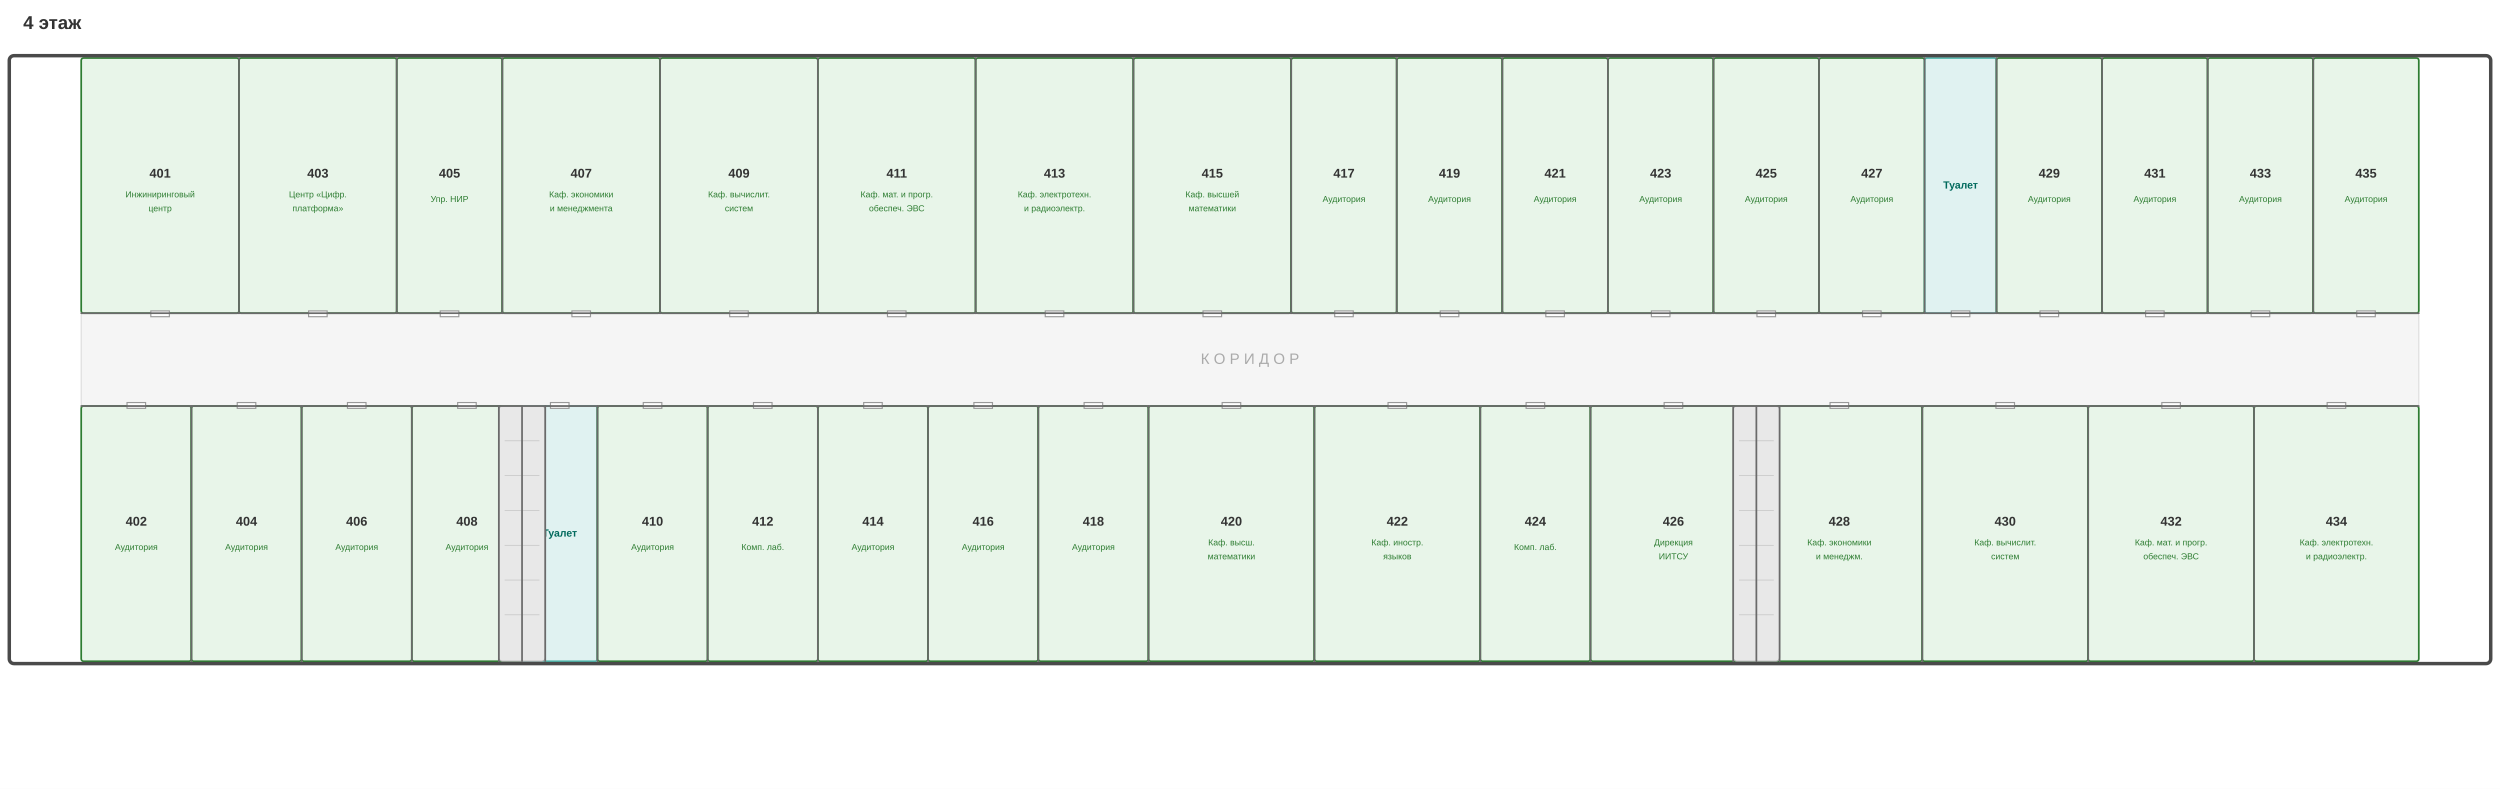
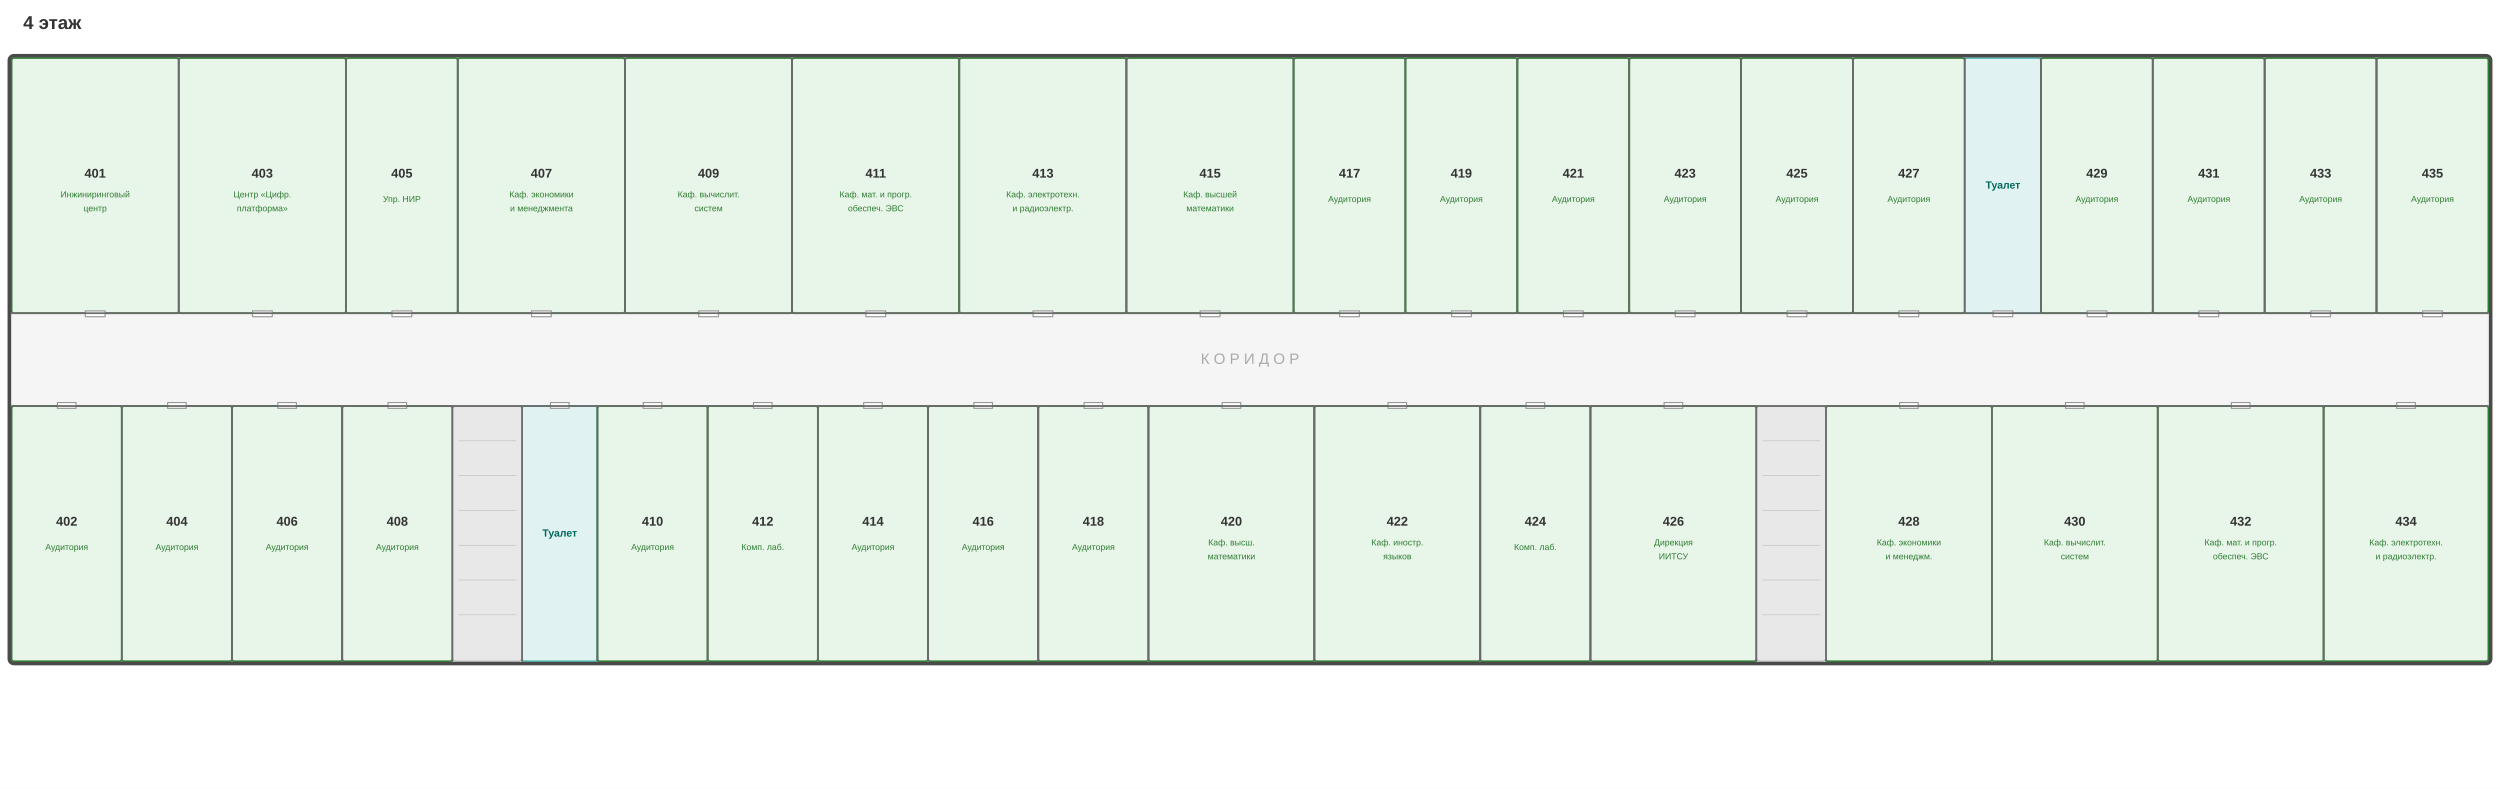
<svg xmlns="http://www.w3.org/2000/svg" viewBox="0 0 2155 680" width="2155" height="680">
  <defs>
    <style>
  .wall{fill:none;stroke:#4a4a4a;stroke-width:3;stroke-linecap:round}
  .inner-wall{fill:none;stroke:#6a6a6a;stroke-width:1.5;stroke-linecap:round}
  .room{fill:#F5F5F5;stroke:#BDBDBD;stroke-width:1;cursor:pointer;transition:fill .2s}
  .room:hover{fill:#EEEEEE}
  .room.active{fill:#E0E0E0;stroke:#757575;stroke-width:2}
  .corridor{fill:#f5f5f5;stroke:#ddd;stroke-width:1}
  .stairs{fill:#e8e8e8;stroke:#aaa;stroke-width:1}
  .toilet{fill:#E0F2F1;stroke:#4DB6AC;stroke-width:1.5;cursor:pointer;transition:fill .2s}
  .toilet:hover{fill:#B2DFDB}
  .toilet.active{fill:#80CBC4;stroke:#00897B;stroke-width:2}
  .special{fill:#FCE4EC;stroke:#F48FB1;stroke-width:1.5;cursor:pointer;transition:fill .2s}
  .special:hover{fill:#F8BBD0}
  .special.active{fill:#F48FB1;stroke:#C2185B;stroke-width:2}
  .service{fill:#fff3e0;stroke:#ffb74d;stroke-width:1}
  .label{font-family:'Segoe UI',Arial,sans-serif;font-size:10px;fill:#333;text-anchor:middle;dominant-baseline:middle;pointer-events:none}
  .room-num{font-family:'Segoe UI',Arial,sans-serif;font-size:11px;fill:#333;text-anchor:middle;dominant-baseline:middle;pointer-events:none;font-weight:700}
  .dept-label{font-family:'Segoe UI',Arial,sans-serif;font-size:7.5px;fill:#555;text-anchor:middle;dominant-baseline:middle;pointer-events:none}
  .floor-label{font-family:'Segoe UI',Arial,sans-serif;font-size:16px;fill:#333;font-weight:800}
  .door{fill:#fff;stroke:#999;stroke-width:1}
  .atif-color{fill:#E3F2FD;stroke:#1565C0;stroke-width:1.5;cursor:pointer;transition:fill .2s}
  .atif-color:hover{fill:#BBDEFB}
  .atif-color.active{fill:#90CAF9;stroke:#1565C0;stroke-width:2}
  .itsu-color{fill:#E8F5E9;stroke:#2E7D32;stroke-width:1.5;cursor:pointer;transition:fill .2s}
  .itsu-color:hover{fill:#C8E6C9}
  .itsu-color.active{fill:#A5D6A7;stroke:#2E7D32;stroke-width:2}
  .ino-color{fill:#F3E5F5;stroke:#6A1B9A;stroke-width:1.5;cursor:pointer;transition:fill .2s}
  .ino-color:hover{fill:#E1BEE7}
  .ino-color.active{fill:#CE93D8;stroke:#6A1B9A;stroke-width:2}
  .lab-color{fill:#FFF8E1;stroke:#F9A825;stroke-width:1.5;cursor:pointer;transition:fill .2s}
  .lab-color:hover{fill:#FFECB3}
  .lab-color.active{fill:#FFD54F;stroke:#F9A825;stroke-width:2}
  .tech-color{fill:#ECEFF1;stroke:#546E7A;stroke-width:1.5;cursor:pointer;transition:fill .2s}
  .tech-color:hover{fill:#CFD8DC}
  .tech-color.active{fill:#B0BEC5;stroke:#546E7A;stroke-width:2}
    </style>
  </defs>
  <rect width="2155" height="680" fill="white" />
  <text x="20" y="25" class="floor-label">4 этаж</text>
-   <rect x="70" y="270" width="2015" height="80" class="corridor" rx="2" />
+   <rect x="10" y="270" width="2135" height="80" class="corridor" rx="2" />
  <text x="1077.5" y="310" class="label" style="font-size:13px;fill:#aaa">К О Р И Д О Р</text>
-   <rect x="70" y="50" width="136" height="220" class="room itsu-color" data-room="401" data-type="itsu" rx="2" />
-   <text x="138" y="150" class="room-num">401</text>
-   <text x="138" y="168" class="dept-label" style="fill:#2E7D32;font-size:7.5px">Инжиниринговый</text>
-   <text x="138" y="180" class="dept-label" style="fill:#2E7D32;font-size:7.5px">центр</text>
-   <rect x="130" y="268" width="16" height="5" class="door" />
-   <rect x="206" y="50" width="136" height="220" class="room itsu-color" data-room="403" data-type="itsu" rx="2" />
-   <text x="274" y="150" class="room-num">403</text>
-   <text x="274" y="168" class="dept-label" style="fill:#2E7D32;font-size:7.5px">Центр «Цифр.</text>
-   <text x="274" y="180" class="dept-label" style="fill:#2E7D32;font-size:7.5px">платформа»</text>
-   <rect x="266" y="268" width="16" height="5" class="door" />
-   <rect x="342" y="50" width="91" height="220" class="room itsu-color" data-room="405" data-type="itsu" rx="2" />
-   <text x="387.5" y="150" class="room-num">405</text>
-   <text x="387.5" y="172" class="dept-label" style="fill:#2E7D32;font-size:7.5px">Упр. НИР</text>
-   <rect x="379.5" y="268" width="16" height="5" class="door" />
-   <rect x="433" y="50" width="136" height="220" class="room itsu-color" data-room="407" data-type="itsu" rx="2" />
-   <text x="501" y="150" class="room-num">407</text>
-   <text x="501" y="168" class="dept-label" style="fill:#2E7D32;font-size:7.5px">Каф. экономики</text>
-   <text x="501" y="180" class="dept-label" style="fill:#2E7D32;font-size:7.5px">и менеджмента</text>
-   <rect x="493" y="268" width="16" height="5" class="door" />
-   <rect x="569" y="50" width="136" height="220" class="room itsu-color" data-room="409" data-type="itsu" rx="2" />
-   <text x="637" y="150" class="room-num">409</text>
-   <text x="637" y="168" class="dept-label" style="fill:#2E7D32;font-size:7.5px">Каф. вычислит.</text>
-   <text x="637" y="180" class="dept-label" style="fill:#2E7D32;font-size:7.5px">систем</text>
-   <rect x="629" y="268" width="16" height="5" class="door" />
-   <rect x="705" y="50" width="136" height="220" class="room itsu-color" data-room="411" data-type="itsu" rx="2" />
-   <text x="773" y="150" class="room-num">411</text>
-   <text x="773" y="168" class="dept-label" style="fill:#2E7D32;font-size:7.5px">Каф. мат. и прогр.</text>
-   <text x="773" y="180" class="dept-label" style="fill:#2E7D32;font-size:7.5px">обеспеч. ЭВС</text>
-   <rect x="765" y="268" width="16" height="5" class="door" />
-   <rect x="841" y="50" width="136" height="220" class="room itsu-color" data-room="413" data-type="itsu" rx="2" />
-   <text x="909" y="150" class="room-num">413</text>
-   <text x="909" y="168" class="dept-label" style="fill:#2E7D32;font-size:7.5px">Каф. электротехн.</text>
-   <text x="909" y="180" class="dept-label" style="fill:#2E7D32;font-size:7.5px">и радиоэлектр.</text>
-   <rect x="901" y="268" width="16" height="5" class="door" />
-   <rect x="977" y="50" width="136" height="220" class="room itsu-color" data-room="415" data-type="itsu" rx="2" />
-   <text x="1045" y="150" class="room-num">415</text>
-   <text x="1045" y="168" class="dept-label" style="fill:#2E7D32;font-size:7.5px">Каф. высшей</text>
-   <text x="1045" y="180" class="dept-label" style="fill:#2E7D32;font-size:7.5px">математики</text>
-   <rect x="1037" y="268" width="16" height="5" class="door" />
-   <rect x="1113" y="50" width="91" height="220" class="room itsu-color" data-room="417" data-type="itsu" rx="2" />
-   <text x="1158.5" y="150" class="room-num">417</text>
-   <text x="1158.5" y="172" class="dept-label" style="fill:#2E7D32;font-size:7.5px">Аудитория</text>
-   <rect x="1150.5" y="268" width="16" height="5" class="door" />
-   <rect x="1204" y="50" width="91" height="220" class="room itsu-color" data-room="419" data-type="itsu" rx="2" />
-   <text x="1249.5" y="150" class="room-num">419</text>
-   <text x="1249.5" y="172" class="dept-label" style="fill:#2E7D32;font-size:7.5px">Аудитория</text>
-   <rect x="1241.5" y="268" width="16" height="5" class="door" />
-   <rect x="1295" y="50" width="91" height="220" class="room itsu-color" data-room="421" data-type="itsu" rx="2" />
-   <text x="1340.5" y="150" class="room-num">421</text>
-   <text x="1340.5" y="172" class="dept-label" style="fill:#2E7D32;font-size:7.5px">Аудитория</text>
-   <rect x="1332.5" y="268" width="16" height="5" class="door" />
-   <rect x="1386" y="50" width="91" height="220" class="room itsu-color" data-room="423" data-type="itsu" rx="2" />
-   <text x="1431.5" y="150" class="room-num">423</text>
-   <text x="1431.5" y="172" class="dept-label" style="fill:#2E7D32;font-size:7.5px">Аудитория</text>
-   <rect x="1423.5" y="268" width="16" height="5" class="door" />
-   <rect x="1477" y="50" width="91" height="220" class="room itsu-color" data-room="425" data-type="itsu" rx="2" />
-   <text x="1522.5" y="150" class="room-num">425</text>
-   <text x="1522.5" y="172" class="dept-label" style="fill:#2E7D32;font-size:7.5px">Аудитория</text>
-   <rect x="1514.5" y="268" width="16" height="5" class="door" />
-   <rect x="1568" y="50" width="91" height="220" class="room itsu-color" data-room="427" data-type="itsu" rx="2" />
-   <text x="1613.5" y="150" class="room-num">427</text>
-   <text x="1613.5" y="172" class="dept-label" style="fill:#2E7D32;font-size:7.5px">Аудитория</text>
-   <rect x="1605.5" y="268" width="16" height="5" class="door" />
-   <rect x="1659" y="50" width="62" height="220" class="toilet" data-type="toilet" rx="2" />
-   <text x="1690" y="160" class="dept-label" style="fill:#00695C;font-size:9px;font-weight:600">Туалет</text>
-   <rect x="1682" y="268" width="16" height="5" class="door" />
-   <rect x="1721" y="50" width="91" height="220" class="room itsu-color" data-room="429" data-type="itsu" rx="2" />
-   <text x="1766.5" y="150" class="room-num">429</text>
-   <text x="1766.5" y="172" class="dept-label" style="fill:#2E7D32;font-size:7.5px">Аудитория</text>
-   <rect x="1758.5" y="268" width="16" height="5" class="door" />
-   <rect x="1812" y="50" width="91" height="220" class="room itsu-color" data-room="431" data-type="itsu" rx="2" />
-   <text x="1857.5" y="150" class="room-num">431</text>
-   <text x="1857.5" y="172" class="dept-label" style="fill:#2E7D32;font-size:7.5px">Аудитория</text>
-   <rect x="1849.5" y="268" width="16" height="5" class="door" />
-   <rect x="1903" y="50" width="91" height="220" class="room itsu-color" data-room="433" data-type="itsu" rx="2" />
-   <text x="1948.5" y="150" class="room-num">433</text>
-   <text x="1948.5" y="172" class="dept-label" style="fill:#2E7D32;font-size:7.5px">Аудитория</text>
-   <rect x="1940.5" y="268" width="16" height="5" class="door" />
-   <rect x="1994" y="50" width="91" height="220" class="room itsu-color" data-room="435" data-type="itsu" rx="2" />
-   <text x="2039.5" y="150" class="room-num">435</text>
-   <text x="2039.5" y="172" class="dept-label" style="fill:#2E7D32;font-size:7.5px">Аудитория</text>
-   <rect x="2031.5" y="268" width="16" height="5" class="door" />
-   <rect x="70" y="350" width="95" height="220" class="room itsu-color" data-room="402" data-type="itsu" rx="2" />
-   <text x="117.5" y="450" class="room-num">402</text>
-   <text x="117.5" y="472" class="dept-label" style="fill:#2E7D32;font-size:7.5px">Аудитория</text>
-   <rect x="109.5" y="347" width="16" height="5" class="door" />
-   <rect x="165" y="350" width="95" height="220" class="room itsu-color" data-room="404" data-type="itsu" rx="2" />
-   <text x="212.5" y="450" class="room-num">404</text>
-   <text x="212.5" y="472" class="dept-label" style="fill:#2E7D32;font-size:7.5px">Аудитория</text>
-   <rect x="204.5" y="347" width="16" height="5" class="door" />
-   <rect x="260" y="350" width="95" height="220" class="room itsu-color" data-room="406" data-type="itsu" rx="2" />
-   <text x="307.5" y="450" class="room-num">406</text>
-   <text x="307.5" y="472" class="dept-label" style="fill:#2E7D32;font-size:7.5px">Аудитория</text>
-   <rect x="299.5" y="347" width="16" height="5" class="door" />
-   <rect x="355" y="350" width="95" height="220" class="room itsu-color" data-room="408" data-type="itsu" rx="2" />
-   <text x="402.5" y="450" class="room-num">408</text>
-   <text x="402.5" y="472" class="dept-label" style="fill:#2E7D32;font-size:7.5px">Аудитория</text>
-   <rect x="394.5" y="347" width="16" height="5" class="door" />
+   <rect x="10.0" y="50" width="144.1" height="220" class="room itsu-color" data-room="401" data-type="itsu" rx="2" />
+   <text x="82.0" y="150" class="room-num">401</text>
+   <text x="82.0" y="168" class="dept-label" style="fill:#2E7D32;font-size:7.5px">Инжиниринговый</text>
+   <text x="82.0" y="180" class="dept-label" style="fill:#2E7D32;font-size:7.5px">центр</text>
+   <rect x="73.6" y="268" width="17.0" height="5" class="door" />
+   <rect x="154.1" y="50" width="144.1" height="220" class="room itsu-color" data-room="403" data-type="itsu" rx="2" />
+   <text x="226.1" y="150" class="room-num">403</text>
+   <text x="226.1" y="168" class="dept-label" style="fill:#2E7D32;font-size:7.5px">Центр «Цифр.</text>
+   <text x="226.1" y="180" class="dept-label" style="fill:#2E7D32;font-size:7.5px">платформа»</text>
+   <rect x="217.7" y="268" width="17.0" height="5" class="door" />
+   <rect x="298.2" y="50" width="96.4" height="220" class="room itsu-color" data-room="405" data-type="itsu" rx="2" />
+   <text x="346.4" y="150" class="room-num">405</text>
+   <text x="346.4" y="172" class="dept-label" style="fill:#2E7D32;font-size:7.5px">Упр. НИР</text>
+   <rect x="337.9" y="268" width="17.0" height="5" class="door" />
+   <rect x="394.6" y="50" width="144.1" height="220" class="room itsu-color" data-room="407" data-type="itsu" rx="2" />
+   <text x="466.7" y="150" class="room-num">407</text>
+   <text x="466.7" y="168" class="dept-label" style="fill:#2E7D32;font-size:7.5px">Каф. экономики</text>
+   <text x="466.7" y="180" class="dept-label" style="fill:#2E7D32;font-size:7.5px">и менеджмента</text>
+   <rect x="458.2" y="268" width="17.0" height="5" class="door" />
+   <rect x="538.7" y="50" width="144.1" height="220" class="room itsu-color" data-room="409" data-type="itsu" rx="2" />
+   <text x="610.8" y="150" class="room-num">409</text>
+   <text x="610.8" y="168" class="dept-label" style="fill:#2E7D32;font-size:7.5px">Каф. вычислит.</text>
+   <text x="610.8" y="180" class="dept-label" style="fill:#2E7D32;font-size:7.5px">систем</text>
+   <rect x="602.3" y="268" width="17.0" height="5" class="door" />
+   <rect x="682.8" y="50" width="144.1" height="220" class="room itsu-color" data-room="411" data-type="itsu" rx="2" />
+   <text x="754.9" y="150" class="room-num">411</text>
+   <text x="754.9" y="168" class="dept-label" style="fill:#2E7D32;font-size:7.5px">Каф. мат. и прогр.</text>
+   <text x="754.9" y="180" class="dept-label" style="fill:#2E7D32;font-size:7.5px">обеспеч. ЭВС</text>
+   <rect x="746.4" y="268" width="17.0" height="5" class="door" />
+   <rect x="826.9" y="50" width="144.1" height="220" class="room itsu-color" data-room="413" data-type="itsu" rx="2" />
+   <text x="899.0" y="150" class="room-num">413</text>
+   <text x="899.0" y="168" class="dept-label" style="fill:#2E7D32;font-size:7.5px">Каф. электротехн.</text>
+   <text x="899.0" y="180" class="dept-label" style="fill:#2E7D32;font-size:7.5px">и радиоэлектр.</text>
+   <rect x="890.5" y="268" width="17.0" height="5" class="door" />
+   <rect x="971.0" y="50" width="144.1" height="220" class="room itsu-color" data-room="415" data-type="itsu" rx="2" />
+   <text x="1043.1" y="150" class="room-num">415</text>
+   <text x="1043.1" y="168" class="dept-label" style="fill:#2E7D32;font-size:7.5px">Каф. высшей</text>
+   <text x="1043.1" y="180" class="dept-label" style="fill:#2E7D32;font-size:7.5px">математики</text>
+   <rect x="1034.6" y="268" width="17.0" height="5" class="door" />
+   <rect x="1115.1" y="50" width="96.4" height="220" class="room itsu-color" data-room="417" data-type="itsu" rx="2" />
+   <text x="1163.3" y="150" class="room-num">417</text>
+   <text x="1163.3" y="172" class="dept-label" style="fill:#2E7D32;font-size:7.5px">Аудитория</text>
+   <rect x="1154.8" y="268" width="17.0" height="5" class="door" />
+   <rect x="1211.5" y="50" width="96.4" height="220" class="room itsu-color" data-room="419" data-type="itsu" rx="2" />
+   <text x="1259.7" y="150" class="room-num">419</text>
+   <text x="1259.7" y="172" class="dept-label" style="fill:#2E7D32;font-size:7.5px">Аудитория</text>
+   <rect x="1251.3" y="268" width="17.0" height="5" class="door" />
+   <rect x="1308.0" y="50" width="96.4" height="220" class="room itsu-color" data-room="421" data-type="itsu" rx="2" />
+   <text x="1356.2" y="150" class="room-num">421</text>
+   <text x="1356.2" y="172" class="dept-label" style="fill:#2E7D32;font-size:7.5px">Аудитория</text>
+   <rect x="1347.7" y="268" width="17.0" height="5" class="door" />
+   <rect x="1404.4" y="50" width="96.4" height="220" class="room itsu-color" data-room="423" data-type="itsu" rx="2" />
+   <text x="1452.6" y="150" class="room-num">423</text>
+   <text x="1452.6" y="172" class="dept-label" style="fill:#2E7D32;font-size:7.5px">Аудитория</text>
+   <rect x="1444.1" y="268" width="17.0" height="5" class="door" />
+   <rect x="1500.8" y="50" width="96.4" height="220" class="room itsu-color" data-room="425" data-type="itsu" rx="2" />
+   <text x="1549.0" y="150" class="room-num">425</text>
+   <text x="1549.0" y="172" class="dept-label" style="fill:#2E7D32;font-size:7.5px">Аудитория</text>
+   <rect x="1540.5" y="268" width="17.0" height="5" class="door" />
+   <rect x="1597.2" y="50" width="96.4" height="220" class="room itsu-color" data-room="427" data-type="itsu" rx="2" />
+   <text x="1645.4" y="150" class="room-num">427</text>
+   <text x="1645.4" y="172" class="dept-label" style="fill:#2E7D32;font-size:7.5px">Аудитория</text>
+   <rect x="1636.9" y="268" width="17.0" height="5" class="door" />
+   <rect x="1693.6" y="50" width="65.7" height="220" class="toilet" data-type="toilet" rx="2" />
+   <text x="1726.5" y="160" class="dept-label" style="fill:#00695C;font-size:9px;font-weight:600">Туалет</text>
+   <rect x="1718.0" y="268" width="17.0" height="5" class="door" />
+   <rect x="1759.3" y="50" width="96.4" height="220" class="room itsu-color" data-room="429" data-type="itsu" rx="2" />
+   <text x="1807.5" y="150" class="room-num">429</text>
+   <text x="1807.5" y="172" class="dept-label" style="fill:#2E7D32;font-size:7.5px">Аудитория</text>
+   <rect x="1799.1" y="268" width="17.0" height="5" class="door" />
+   <rect x="1855.7" y="50" width="96.4" height="220" class="room itsu-color" data-room="431" data-type="itsu" rx="2" />
+   <text x="1904.0" y="150" class="room-num">431</text>
+   <text x="1904.0" y="172" class="dept-label" style="fill:#2E7D32;font-size:7.5px">Аудитория</text>
+   <rect x="1895.5" y="268" width="17.0" height="5" class="door" />
+   <rect x="1952.2" y="50" width="96.4" height="220" class="room itsu-color" data-room="433" data-type="itsu" rx="2" />
+   <text x="2000.4" y="150" class="room-num">433</text>
+   <text x="2000.4" y="172" class="dept-label" style="fill:#2E7D32;font-size:7.5px">Аудитория</text>
+   <rect x="1991.9" y="268" width="17.0" height="5" class="door" />
+   <rect x="2048.6" y="50" width="96.4" height="220" class="room itsu-color" data-room="435" data-type="itsu" rx="2" />
+   <text x="2096.8" y="150" class="room-num">435</text>
+   <text x="2096.8" y="172" class="dept-label" style="fill:#2E7D32;font-size:7.5px">Аудитория</text>
+   <rect x="2088.3" y="268" width="17.0" height="5" class="door" />
+   <rect x="10.0" y="350" width="95" height="220" class="room itsu-color" data-room="402" data-type="itsu" rx="2" />
+   <text x="57.5" y="450" class="room-num">402</text>
+   <text x="57.5" y="472" class="dept-label" style="fill:#2E7D32;font-size:7.5px">Аудитория</text>
+   <rect x="49.5" y="347" width="16" height="5" class="door" />
+   <rect x="105.0" y="350" width="95" height="220" class="room itsu-color" data-room="404" data-type="itsu" rx="2" />
+   <text x="152.5" y="450" class="room-num">404</text>
+   <text x="152.5" y="472" class="dept-label" style="fill:#2E7D32;font-size:7.5px">Аудитория</text>
+   <rect x="144.5" y="347" width="16" height="5" class="door" />
+   <rect x="200.0" y="350" width="95" height="220" class="room itsu-color" data-room="406" data-type="itsu" rx="2" />
+   <text x="247.5" y="450" class="room-num">406</text>
+   <text x="247.5" y="472" class="dept-label" style="fill:#2E7D32;font-size:7.5px">Аудитория</text>
+   <rect x="239.5" y="347" width="16" height="5" class="door" />
+   <rect x="295.0" y="350" width="95" height="220" class="room itsu-color" data-room="408" data-type="itsu" rx="2" />
+   <text x="342.5" y="450" class="room-num">408</text>
+   <text x="342.5" y="472" class="dept-label" style="fill:#2E7D32;font-size:7.5px">Аудитория</text>
+   <rect x="334.5" y="347" width="16" height="5" class="door" />
  <rect x="450" y="350" width="65" height="220" class="toilet" data-type="toilet" rx="2" />
  <text x="482.5" y="460" class="dept-label" style="fill:#00695C;font-size:9px;font-weight:600">Туалет</text>
  <rect x="474.5" y="347" width="16" height="5" class="door" />
  <rect x="515" y="350" width="95" height="220" class="room itsu-color" data-room="410" data-type="itsu" rx="2" />
  <text x="562.5" y="450" class="room-num">410</text>
  <text x="562.5" y="472" class="dept-label" style="fill:#2E7D32;font-size:7.5px">Аудитория</text>
  <rect x="554.5" y="347" width="16" height="5" class="door" />
  <rect x="610" y="350" width="95" height="220" class="room itsu-color" data-room="412" data-type="itsu" rx="2" />
  <text x="657.5" y="450" class="room-num">412</text>
  <text x="657.5" y="472" class="dept-label" style="fill:#2E7D32;font-size:7.5px">Комп. лаб.</text>
  <rect x="649.5" y="347" width="16" height="5" class="door" />
  <rect x="705" y="350" width="95" height="220" class="room itsu-color" data-room="414" data-type="itsu" rx="2" />
  <text x="752.5" y="450" class="room-num">414</text>
  <text x="752.5" y="472" class="dept-label" style="fill:#2E7D32;font-size:7.5px">Аудитория</text>
  <rect x="744.5" y="347" width="16" height="5" class="door" />
  <rect x="800" y="350" width="95" height="220" class="room itsu-color" data-room="416" data-type="itsu" rx="2" />
  <text x="847.5" y="450" class="room-num">416</text>
  <text x="847.5" y="472" class="dept-label" style="fill:#2E7D32;font-size:7.5px">Аудитория</text>
  <rect x="839.5" y="347" width="16" height="5" class="door" />
  <rect x="895" y="350" width="95" height="220" class="room itsu-color" data-room="418" data-type="itsu" rx="2" />
  <text x="942.5" y="450" class="room-num">418</text>
  <text x="942.5" y="472" class="dept-label" style="fill:#2E7D32;font-size:7.5px">Аудитория</text>
  <rect x="934.5" y="347" width="16" height="5" class="door" />
  <rect x="990" y="350" width="143" height="220" class="room itsu-color" data-room="420" data-type="itsu" rx="2" />
  <text x="1061.5" y="450" class="room-num">420</text>
  <text x="1061.5" y="468" class="dept-label" style="fill:#2E7D32;font-size:7.5px">Каф. высш.</text>
  <text x="1061.5" y="480" class="dept-label" style="fill:#2E7D32;font-size:7.5px">математики</text>
  <rect x="1053.5" y="347" width="16" height="5" class="door" />
  <rect x="1133" y="350" width="143" height="220" class="room itsu-color" data-room="422" data-type="itsu" rx="2" />
  <text x="1204.5" y="450" class="room-num">422</text>
  <text x="1204.5" y="468" class="dept-label" style="fill:#2E7D32;font-size:7.5px">Каф. иностр.</text>
  <text x="1204.5" y="480" class="dept-label" style="fill:#2E7D32;font-size:7.5px">языков</text>
  <rect x="1196.5" y="347" width="16" height="5" class="door" />
  <rect x="1276" y="350" width="95" height="220" class="room itsu-color" data-room="424" data-type="itsu" rx="2" />
  <text x="1323.5" y="450" class="room-num">424</text>
  <text x="1323.5" y="472" class="dept-label" style="fill:#2E7D32;font-size:7.5px">Комп. лаб.</text>
  <rect x="1315.5" y="347" width="16" height="5" class="door" />
  <rect x="1371" y="350" width="143" height="220" class="room itsu-color" data-room="426" data-type="itsu" rx="2" />
  <text x="1442.5" y="450" class="room-num">426</text>
  <text x="1442.5" y="468" class="dept-label" style="fill:#2E7D32;font-size:7.5px">Дирекция</text>
  <text x="1442.5" y="480" class="dept-label" style="fill:#2E7D32;font-size:7.5px">ИИТСУ</text>
  <rect x="1434.5" y="347" width="16" height="5" class="door" />
-   <rect x="1514" y="350" width="143" height="220" class="room itsu-color" data-room="428" data-type="itsu" rx="2" />
-   <text x="1585.5" y="450" class="room-num">428</text>
-   <text x="1585.5" y="468" class="dept-label" style="fill:#2E7D32;font-size:7.5px">Каф. экономики</text>
-   <text x="1585.5" y="480" class="dept-label" style="fill:#2E7D32;font-size:7.5px">и менеджм.</text>
-   <rect x="1577.5" y="347" width="16" height="5" class="door" />
-   <rect x="1657" y="350" width="143" height="220" class="room itsu-color" data-room="430" data-type="itsu" rx="2" />
-   <text x="1728.5" y="450" class="room-num">430</text>
-   <text x="1728.5" y="468" class="dept-label" style="fill:#2E7D32;font-size:7.5px">Каф. вычислит.</text>
-   <text x="1728.5" y="480" class="dept-label" style="fill:#2E7D32;font-size:7.5px">систем</text>
-   <rect x="1720.5" y="347" width="16" height="5" class="door" />
-   <rect x="1800" y="350" width="143" height="220" class="room itsu-color" data-room="432" data-type="itsu" rx="2" />
-   <text x="1871.5" y="450" class="room-num">432</text>
-   <text x="1871.5" y="468" class="dept-label" style="fill:#2E7D32;font-size:7.5px">Каф. мат. и прогр.</text>
-   <text x="1871.5" y="480" class="dept-label" style="fill:#2E7D32;font-size:7.5px">обеспеч. ЭВС</text>
-   <rect x="1863.5" y="347" width="16" height="5" class="door" />
-   <rect x="1943" y="350" width="142" height="220" class="room itsu-color" data-room="434" data-type="itsu" rx="2" />
-   <text x="2014" y="450" class="room-num">434</text>
-   <text x="2014" y="468" class="dept-label" style="fill:#2E7D32;font-size:7.5px">Каф. электротехн.</text>
-   <text x="2014" y="480" class="dept-label" style="fill:#2E7D32;font-size:7.5px">и радиоэлектр.</text>
-   <rect x="2006" y="347" width="16" height="5" class="door" />
-   <rect x="430" y="350" width="40" height="220" class="stairs" data-type="stairs" rx="3" />
-   <text x="450" y="460" class="label" style="font-size:13px;fill:#666;transform:rotate(-90deg);transform-origin:450px 460px;transform-box:view-box">Лестница</text>
-   <line x1="435" y1="380" x2="465" y2="380" stroke="#bbb" stroke-width="0.5" />
-   <line x1="435" y1="410" x2="465" y2="410" stroke="#bbb" stroke-width="0.5" />
-   <line x1="435" y1="440" x2="465" y2="440" stroke="#bbb" stroke-width="0.5" />
-   <line x1="435" y1="470" x2="465" y2="470" stroke="#bbb" stroke-width="0.5" />
-   <line x1="435" y1="500" x2="465" y2="500" stroke="#bbb" stroke-width="0.5" />
-   <line x1="435" y1="530" x2="465" y2="530" stroke="#bbb" stroke-width="0.5" />
-   <rect x="1494" y="350" width="40" height="220" class="stairs" data-type="stairs" rx="3" />
-   <text x="1514" y="460" class="label" style="font-size:13px;fill:#666;transform:rotate(-90deg);transform-origin:1514px 460px;transform-box:view-box">Лестница</text>
-   <line x1="1499" y1="380" x2="1529" y2="380" stroke="#bbb" stroke-width="0.5" />
-   <line x1="1499" y1="410" x2="1529" y2="410" stroke="#bbb" stroke-width="0.5" />
-   <line x1="1499" y1="440" x2="1529" y2="440" stroke="#bbb" stroke-width="0.5" />
-   <line x1="1499" y1="470" x2="1529" y2="470" stroke="#bbb" stroke-width="0.5" />
-   <line x1="1499" y1="500" x2="1529" y2="500" stroke="#bbb" stroke-width="0.5" />
-   <line x1="1499" y1="530" x2="1529" y2="530" stroke="#bbb" stroke-width="0.5" />
+   <rect x="1574.0" y="350" width="143" height="220" class="room itsu-color" data-room="428" data-type="itsu" rx="2" />
+   <text x="1645.5" y="450" class="room-num">428</text>
+   <text x="1645.5" y="468" class="dept-label" style="fill:#2E7D32;font-size:7.5px">Каф. экономики</text>
+   <text x="1645.5" y="480" class="dept-label" style="fill:#2E7D32;font-size:7.5px">и менеджм.</text>
+   <rect x="1637.5" y="347" width="16" height="5" class="door" />
+   <rect x="1717.0" y="350" width="143" height="220" class="room itsu-color" data-room="430" data-type="itsu" rx="2" />
+   <text x="1788.5" y="450" class="room-num">430</text>
+   <text x="1788.5" y="468" class="dept-label" style="fill:#2E7D32;font-size:7.5px">Каф. вычислит.</text>
+   <text x="1788.5" y="480" class="dept-label" style="fill:#2E7D32;font-size:7.5px">систем</text>
+   <rect x="1780.5" y="347" width="16" height="5" class="door" />
+   <rect x="1860.0" y="350" width="143" height="220" class="room itsu-color" data-room="432" data-type="itsu" rx="2" />
+   <text x="1931.5" y="450" class="room-num">432</text>
+   <text x="1931.5" y="468" class="dept-label" style="fill:#2E7D32;font-size:7.5px">Каф. мат. и прогр.</text>
+   <text x="1931.5" y="480" class="dept-label" style="fill:#2E7D32;font-size:7.5px">обеспеч. ЭВС</text>
+   <rect x="1923.5" y="347" width="16" height="5" class="door" />
+   <rect x="2003.0" y="350" width="142" height="220" class="room itsu-color" data-room="434" data-type="itsu" rx="2" />
+   <text x="2074.0" y="450" class="room-num">434</text>
+   <text x="2074.0" y="468" class="dept-label" style="fill:#2E7D32;font-size:7.5px">Каф. электротехн.</text>
+   <text x="2074.0" y="480" class="dept-label" style="fill:#2E7D32;font-size:7.5px">и радиоэлектр.</text>
+   <rect x="2066.0" y="347" width="16" height="5" class="door" />
+   <rect x="390" y="350" width="60" height="220" class="stairs" data-type="stairs" rx="3" />
+   <text x="420" y="460" class="label" style="font-size:14px;fill:#666;transform:rotate(-90deg);transform-origin:420px 460px;transform-box:view-box">Лестница</text>
+   <line x1="395" y1="380" x2="445" y2="380" stroke="#bbb" stroke-width="0.5" />
+   <line x1="395" y1="410" x2="445" y2="410" stroke="#bbb" stroke-width="0.5" />
+   <line x1="395" y1="440" x2="445" y2="440" stroke="#bbb" stroke-width="0.5" />
+   <line x1="395" y1="470" x2="445" y2="470" stroke="#bbb" stroke-width="0.5" />
+   <line x1="395" y1="500" x2="445" y2="500" stroke="#bbb" stroke-width="0.5" />
+   <line x1="395" y1="530" x2="445" y2="530" stroke="#bbb" stroke-width="0.5" />
+   <rect x="1514" y="350" width="60" height="220" class="stairs" data-type="stairs" rx="3" />
+   <text x="1544" y="460" class="label" style="font-size:14px;fill:#666;transform:rotate(-90deg);transform-origin:1544px 460px;transform-box:view-box">Лестница</text>
+   <line x1="1519" y1="380" x2="1569" y2="380" stroke="#bbb" stroke-width="0.5" />
+   <line x1="1519" y1="410" x2="1569" y2="410" stroke="#bbb" stroke-width="0.5" />
+   <line x1="1519" y1="440" x2="1569" y2="440" stroke="#bbb" stroke-width="0.5" />
+   <line x1="1519" y1="470" x2="1569" y2="470" stroke="#bbb" stroke-width="0.5" />
+   <line x1="1519" y1="500" x2="1569" y2="500" stroke="#bbb" stroke-width="0.5" />
+   <line x1="1519" y1="530" x2="1569" y2="530" stroke="#bbb" stroke-width="0.5" />
  <rect x="8" y="48" width="2139" height="524" class="wall" rx="4" />
-   <line x1="70" y1="270" x2="2085" y2="270" class="inner-wall" />
-   <line x1="70" y1="350" x2="2085" y2="350" class="inner-wall" />
-   <line x1="206" y1="50" x2="206" y2="270" class="inner-wall" />
-   <line x1="342" y1="50" x2="342" y2="270" class="inner-wall" />
-   <line x1="433" y1="50" x2="433" y2="270" class="inner-wall" />
-   <line x1="569" y1="50" x2="569" y2="270" class="inner-wall" />
-   <line x1="705" y1="50" x2="705" y2="270" class="inner-wall" />
-   <line x1="841" y1="50" x2="841" y2="270" class="inner-wall" />
-   <line x1="977" y1="50" x2="977" y2="270" class="inner-wall" />
-   <line x1="1113" y1="50" x2="1113" y2="270" class="inner-wall" />
-   <line x1="1204" y1="50" x2="1204" y2="270" class="inner-wall" />
-   <line x1="1295" y1="50" x2="1295" y2="270" class="inner-wall" />
-   <line x1="1386" y1="50" x2="1386" y2="270" class="inner-wall" />
-   <line x1="1477" y1="50" x2="1477" y2="270" class="inner-wall" />
-   <line x1="1568" y1="50" x2="1568" y2="270" class="inner-wall" />
-   <line x1="1659" y1="50" x2="1659" y2="270" class="inner-wall" />
-   <line x1="1721" y1="50" x2="1721" y2="270" class="inner-wall" />
-   <line x1="1812" y1="50" x2="1812" y2="270" class="inner-wall" />
-   <line x1="1903" y1="50" x2="1903" y2="270" class="inner-wall" />
-   <line x1="1994" y1="50" x2="1994" y2="270" class="inner-wall" />
-   <line x1="165" y1="350" x2="165" y2="570" class="inner-wall" />
-   <line x1="260" y1="350" x2="260" y2="570" class="inner-wall" />
-   <line x1="355" y1="350" x2="355" y2="570" class="inner-wall" />
+   <line x1="10" y1="270" x2="2145" y2="270" class="inner-wall" />
+   <line x1="10" y1="350" x2="2145" y2="350" class="inner-wall" />
+   <line x1="154.1" y1="50" x2="154.1" y2="270" class="inner-wall" />
+   <line x1="298.2" y1="50" x2="298.2" y2="270" class="inner-wall" />
+   <line x1="394.6" y1="50" x2="394.6" y2="270" class="inner-wall" />
+   <line x1="538.7" y1="50" x2="538.7" y2="270" class="inner-wall" />
+   <line x1="682.8" y1="50" x2="682.8" y2="270" class="inner-wall" />
+   <line x1="826.9" y1="50" x2="826.9" y2="270" class="inner-wall" />
+   <line x1="971.0" y1="50" x2="971.0" y2="270" class="inner-wall" />
+   <line x1="1115.1" y1="50" x2="1115.1" y2="270" class="inner-wall" />
+   <line x1="1211.5" y1="50" x2="1211.5" y2="270" class="inner-wall" />
+   <line x1="1308.0" y1="50" x2="1308.0" y2="270" class="inner-wall" />
+   <line x1="1404.4" y1="50" x2="1404.4" y2="270" class="inner-wall" />
+   <line x1="1500.8" y1="50" x2="1500.8" y2="270" class="inner-wall" />
+   <line x1="1597.2" y1="50" x2="1597.2" y2="270" class="inner-wall" />
+   <line x1="1693.6" y1="50" x2="1693.6" y2="270" class="inner-wall" />
+   <line x1="1759.3" y1="50" x2="1759.3" y2="270" class="inner-wall" />
+   <line x1="1855.7" y1="50" x2="1855.7" y2="270" class="inner-wall" />
+   <line x1="1952.2" y1="50" x2="1952.2" y2="270" class="inner-wall" />
+   <line x1="2048.6" y1="50" x2="2048.6" y2="270" class="inner-wall" />
+   <line x1="105.0" y1="350" x2="105.0" y2="570" class="inner-wall" />
+   <line x1="200.0" y1="350" x2="200.0" y2="570" class="inner-wall" />
+   <line x1="295.0" y1="350" x2="295.0" y2="570" class="inner-wall" />
  <line x1="450" y1="350" x2="450" y2="570" class="inner-wall" />
  <line x1="515" y1="350" x2="515" y2="570" class="inner-wall" />
  <line x1="610" y1="350" x2="610" y2="570" class="inner-wall" />
  <line x1="705" y1="350" x2="705" y2="570" class="inner-wall" />
  <line x1="800" y1="350" x2="800" y2="570" class="inner-wall" />
  <line x1="895" y1="350" x2="895" y2="570" class="inner-wall" />
  <line x1="990" y1="350" x2="990" y2="570" class="inner-wall" />
  <line x1="1133" y1="350" x2="1133" y2="570" class="inner-wall" />
  <line x1="1276" y1="350" x2="1276" y2="570" class="inner-wall" />
  <line x1="1371" y1="350" x2="1371" y2="570" class="inner-wall" />
  <line x1="1514" y1="350" x2="1514" y2="570" class="inner-wall" />
-   <line x1="1657" y1="350" x2="1657" y2="570" class="inner-wall" />
-   <line x1="1800" y1="350" x2="1800" y2="570" class="inner-wall" />
-   <line x1="1943" y1="350" x2="1943" y2="570" class="inner-wall" />
-   <line x1="430" y1="350" x2="430" y2="570" class="inner-wall" />
-   <line x1="470" y1="350" x2="470" y2="570" class="inner-wall" />
-   <line x1="1494" y1="350" x2="1494" y2="570" class="inner-wall" />
-   <line x1="1534" y1="350" x2="1534" y2="570" class="inner-wall" />
+   <line x1="1717.0" y1="350" x2="1717.0" y2="570" class="inner-wall" />
+   <line x1="1860.0" y1="350" x2="1860.0" y2="570" class="inner-wall" />
+   <line x1="2003.0" y1="350" x2="2003.0" y2="570" class="inner-wall" />
+   <line x1="390" y1="350" x2="390" y2="570" class="inner-wall" />
+   <line x1="1574" y1="350" x2="1574" y2="570" class="inner-wall" />
</svg>
